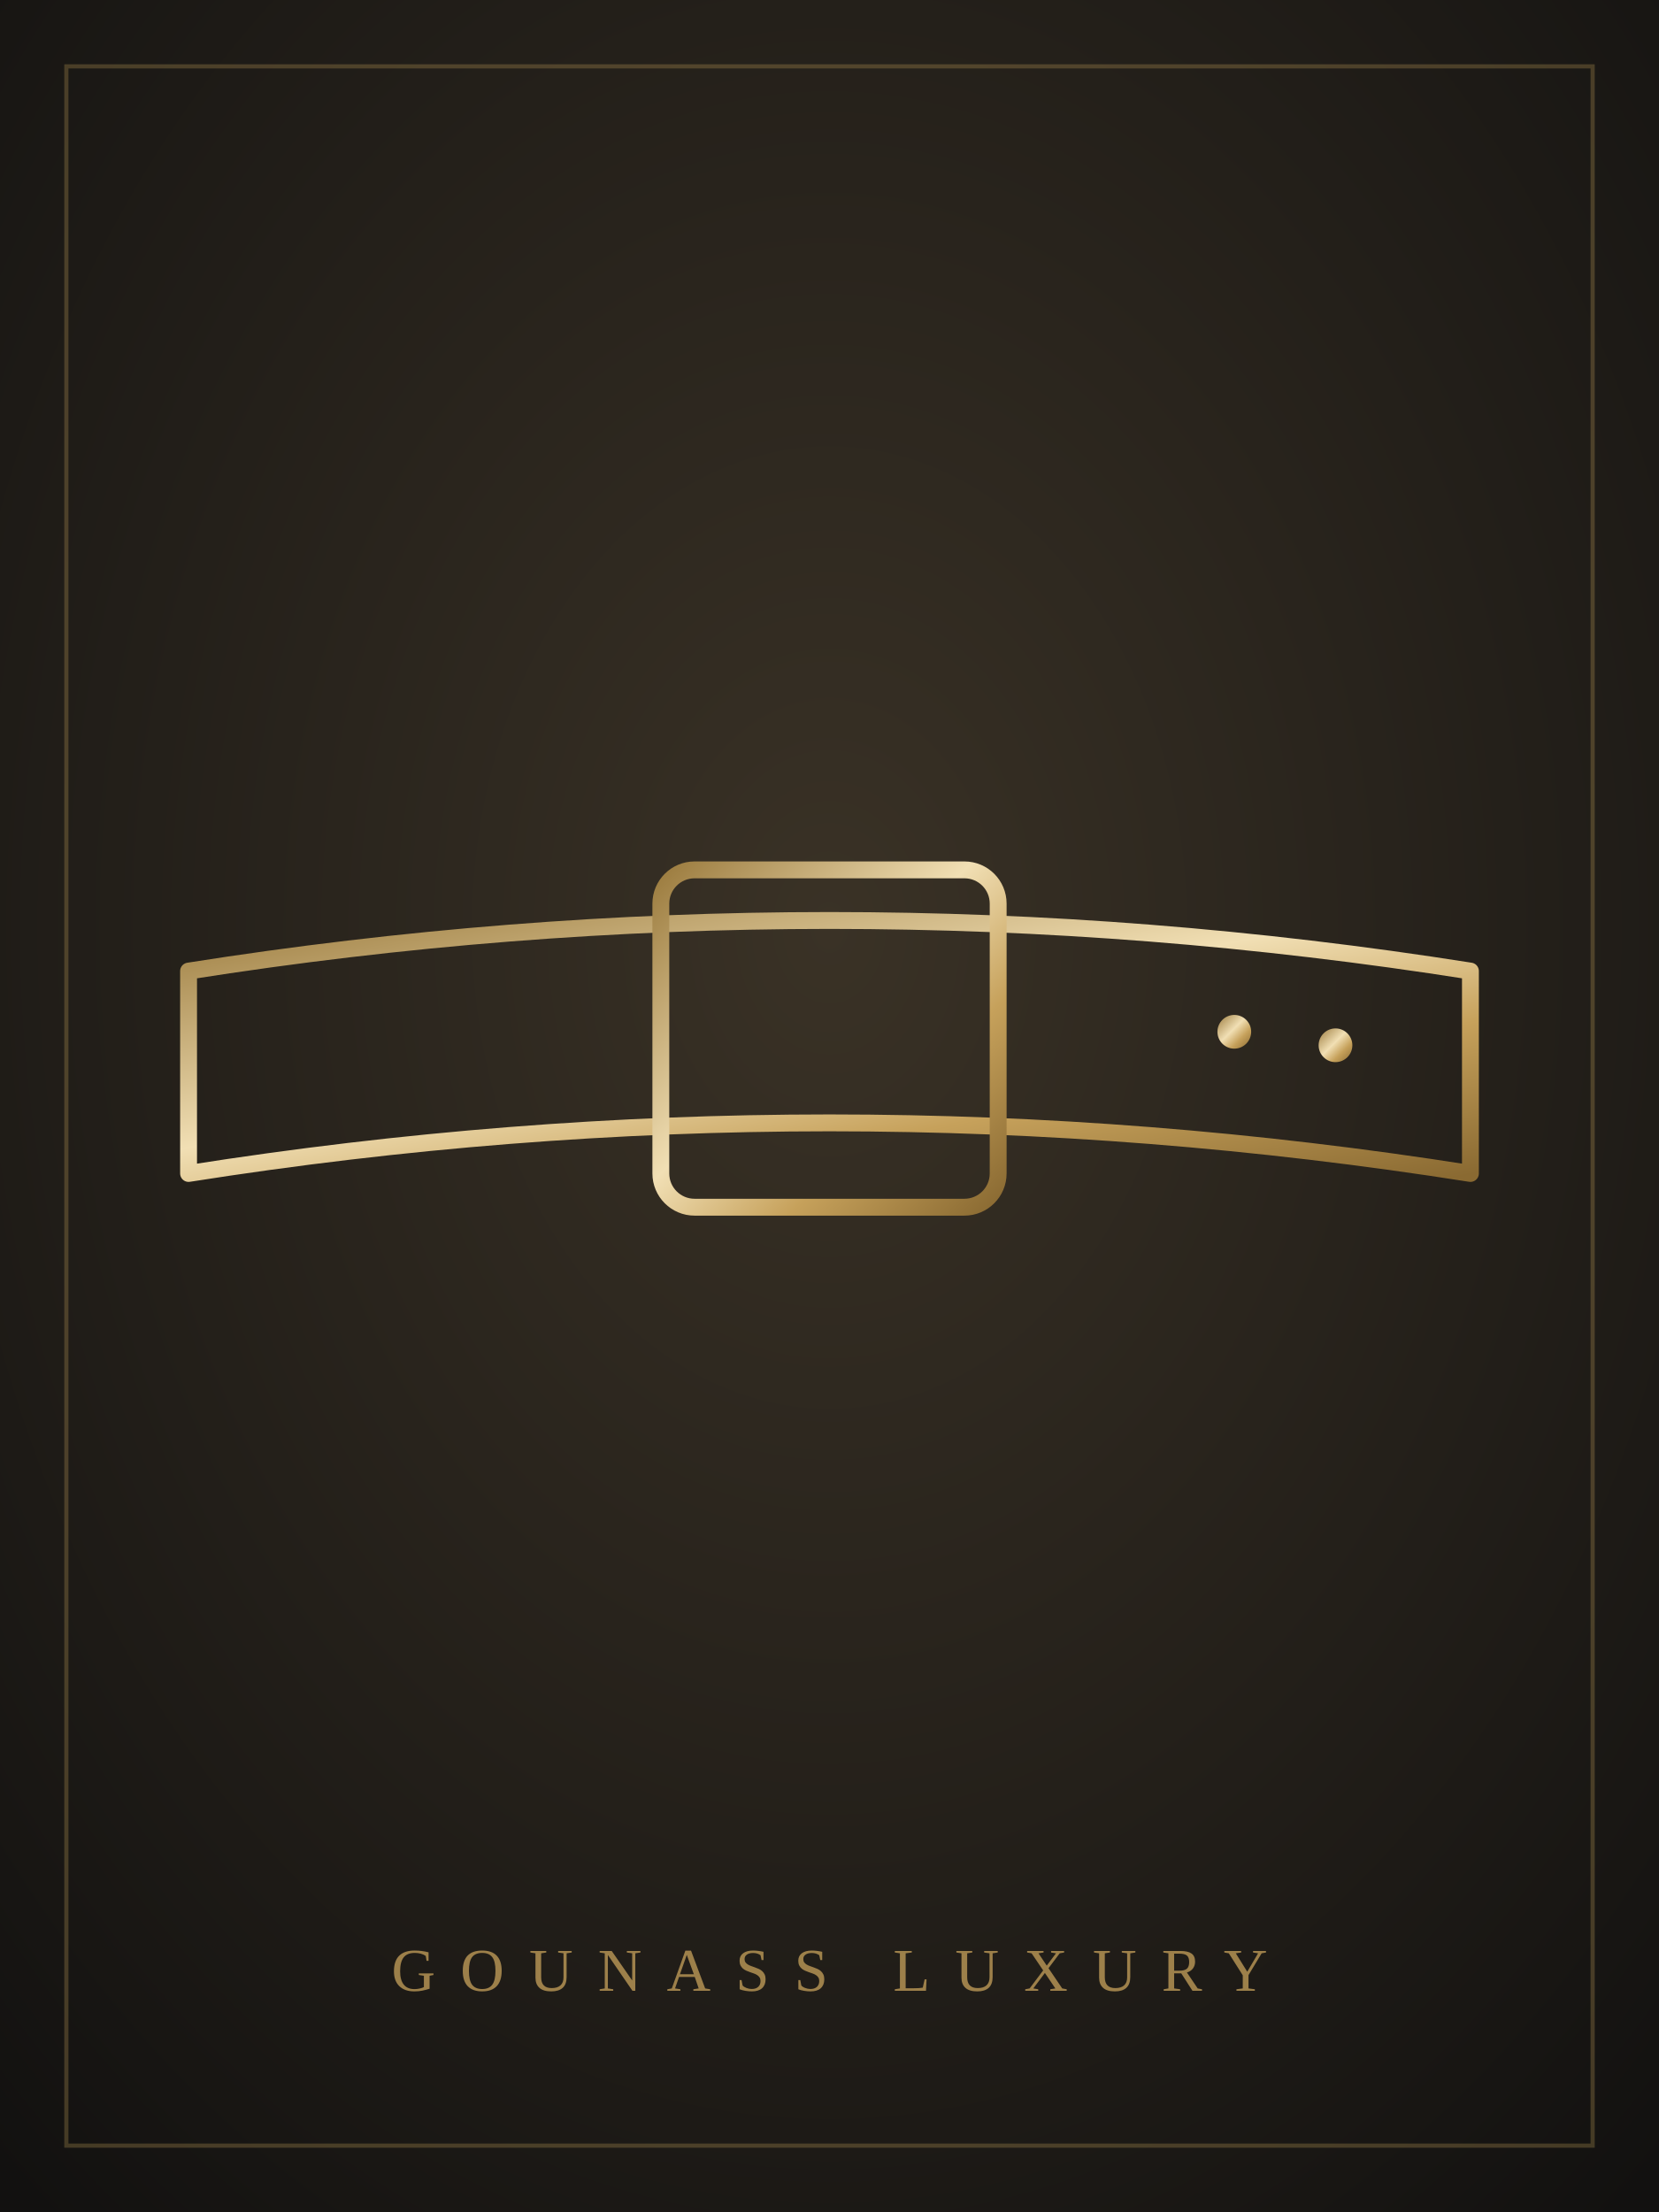
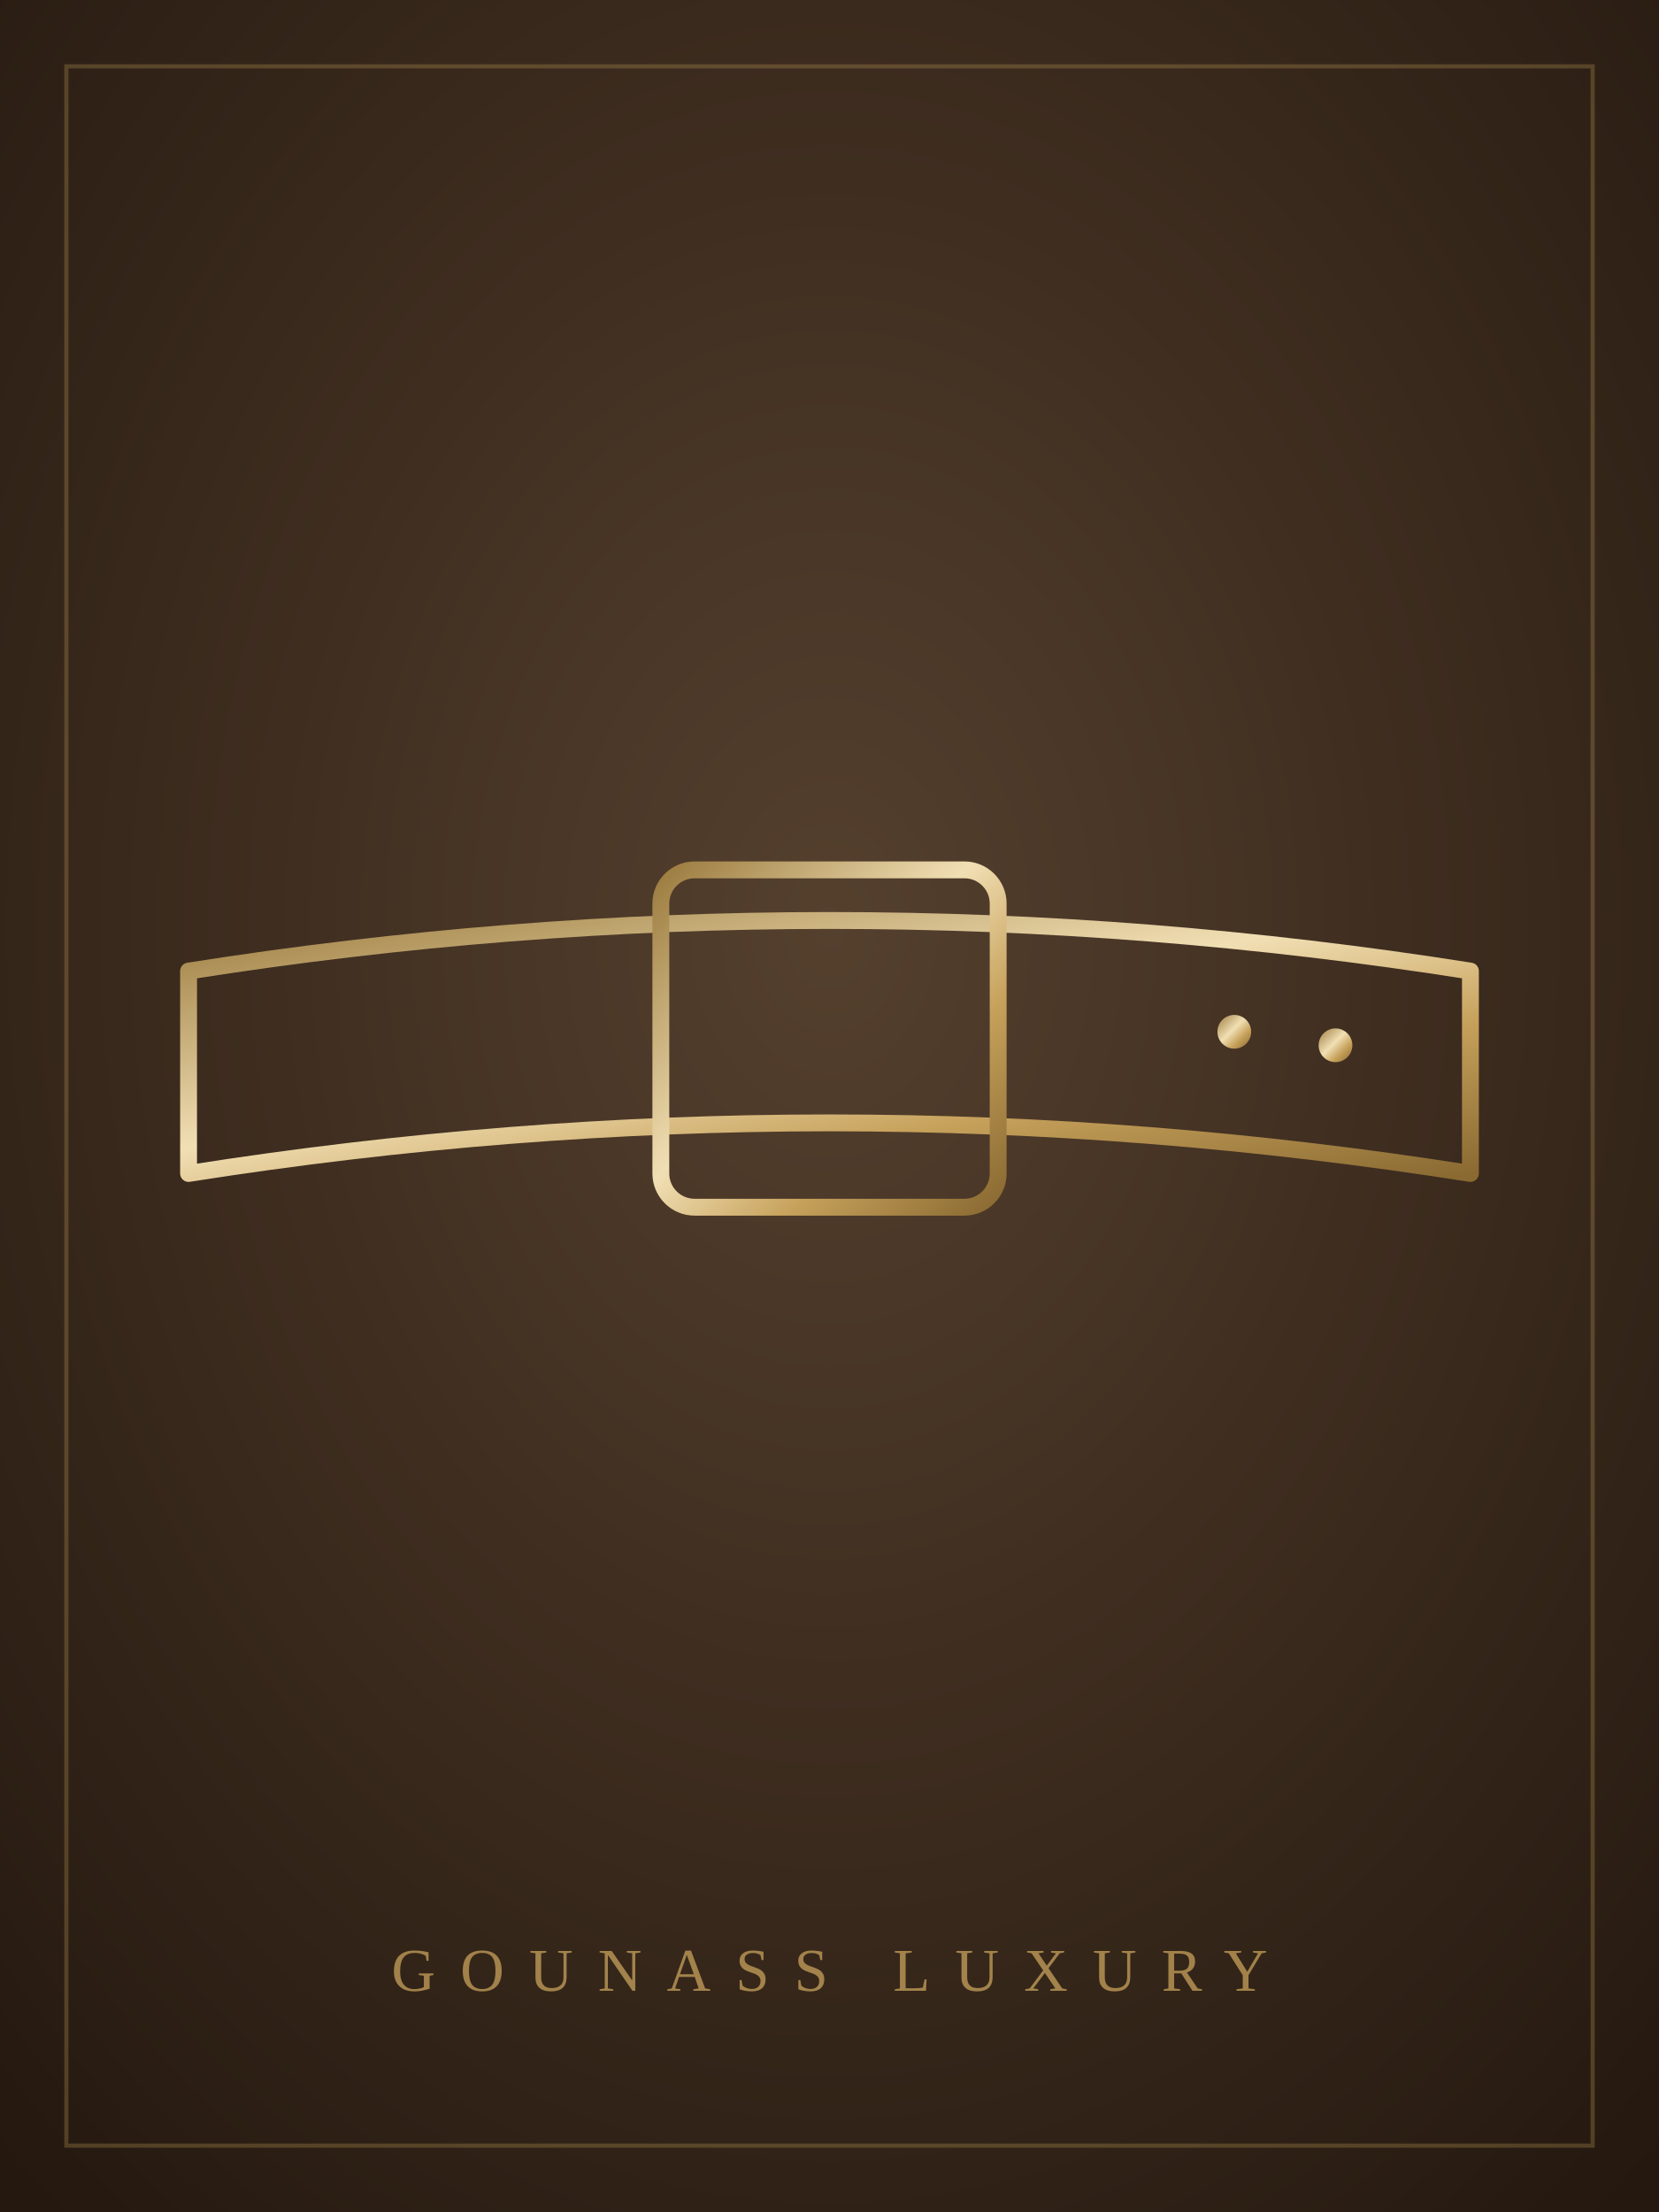
<svg xmlns="http://www.w3.org/2000/svg" viewBox="0 0 600 800" width="600" height="800">
  <defs>
    <radialGradient id="bg" cx="50%" cy="42%" r="75%">
-       <stop offset="0" stop-color="#3a3226" />
-       <stop offset="1" stop-color="#121110" />
+       <stop offset="0" stop-color="#55402e" />
+       <stop offset="1" stop-color="#24180f" />
    </radialGradient>
    <linearGradient id="g" x1="0" y1="0" x2="1" y2="1">
      <stop offset="0" stop-color="#9C7C3F" />
      <stop offset=".45" stop-color="#F1DFB4" />
      <stop offset=".7" stop-color="#C6A15B" />
      <stop offset="1" stop-color="#8A6A32" />
    </linearGradient>
  </defs>
  <rect width="600" height="800" fill="url(#bg)" />
  <rect x="24" y="24" width="552" height="752" fill="none" stroke="#C6A15B" stroke-opacity=".28" stroke-width="1.5" />
  <g transform="translate(300 400) scale(1.22) translate(-300 -400)">
    <path fill="none" stroke="url(#g)" stroke-width="5" stroke-linecap="round" stroke-linejoin="round" d="M110 360 Q300 330 490 360 L490 420 Q300 390 110 420 Z" />
    <rect x="250" y="330" width="100" height="100" rx="10" fill="none" stroke="url(#g)" stroke-width="5" stroke-linecap="round" stroke-linejoin="round" />
    <path fill="none" stroke="url(#g)" stroke-width="5" stroke-linecap="round" stroke-linejoin="round" d="M290 380 L360 380" />
    <circle cx="420" cy="378" r="5" fill="url(#g)" />
    <circle cx="450" cy="382" r="5" fill="url(#g)" />
  </g>
  <text x="300" y="720" text-anchor="middle" font-family="Georgia, 'Times New Roman', serif" font-size="22" letter-spacing="9" fill="#C6A15B" fill-opacity=".75">GOUNASS LUXURY</text>
</svg>
